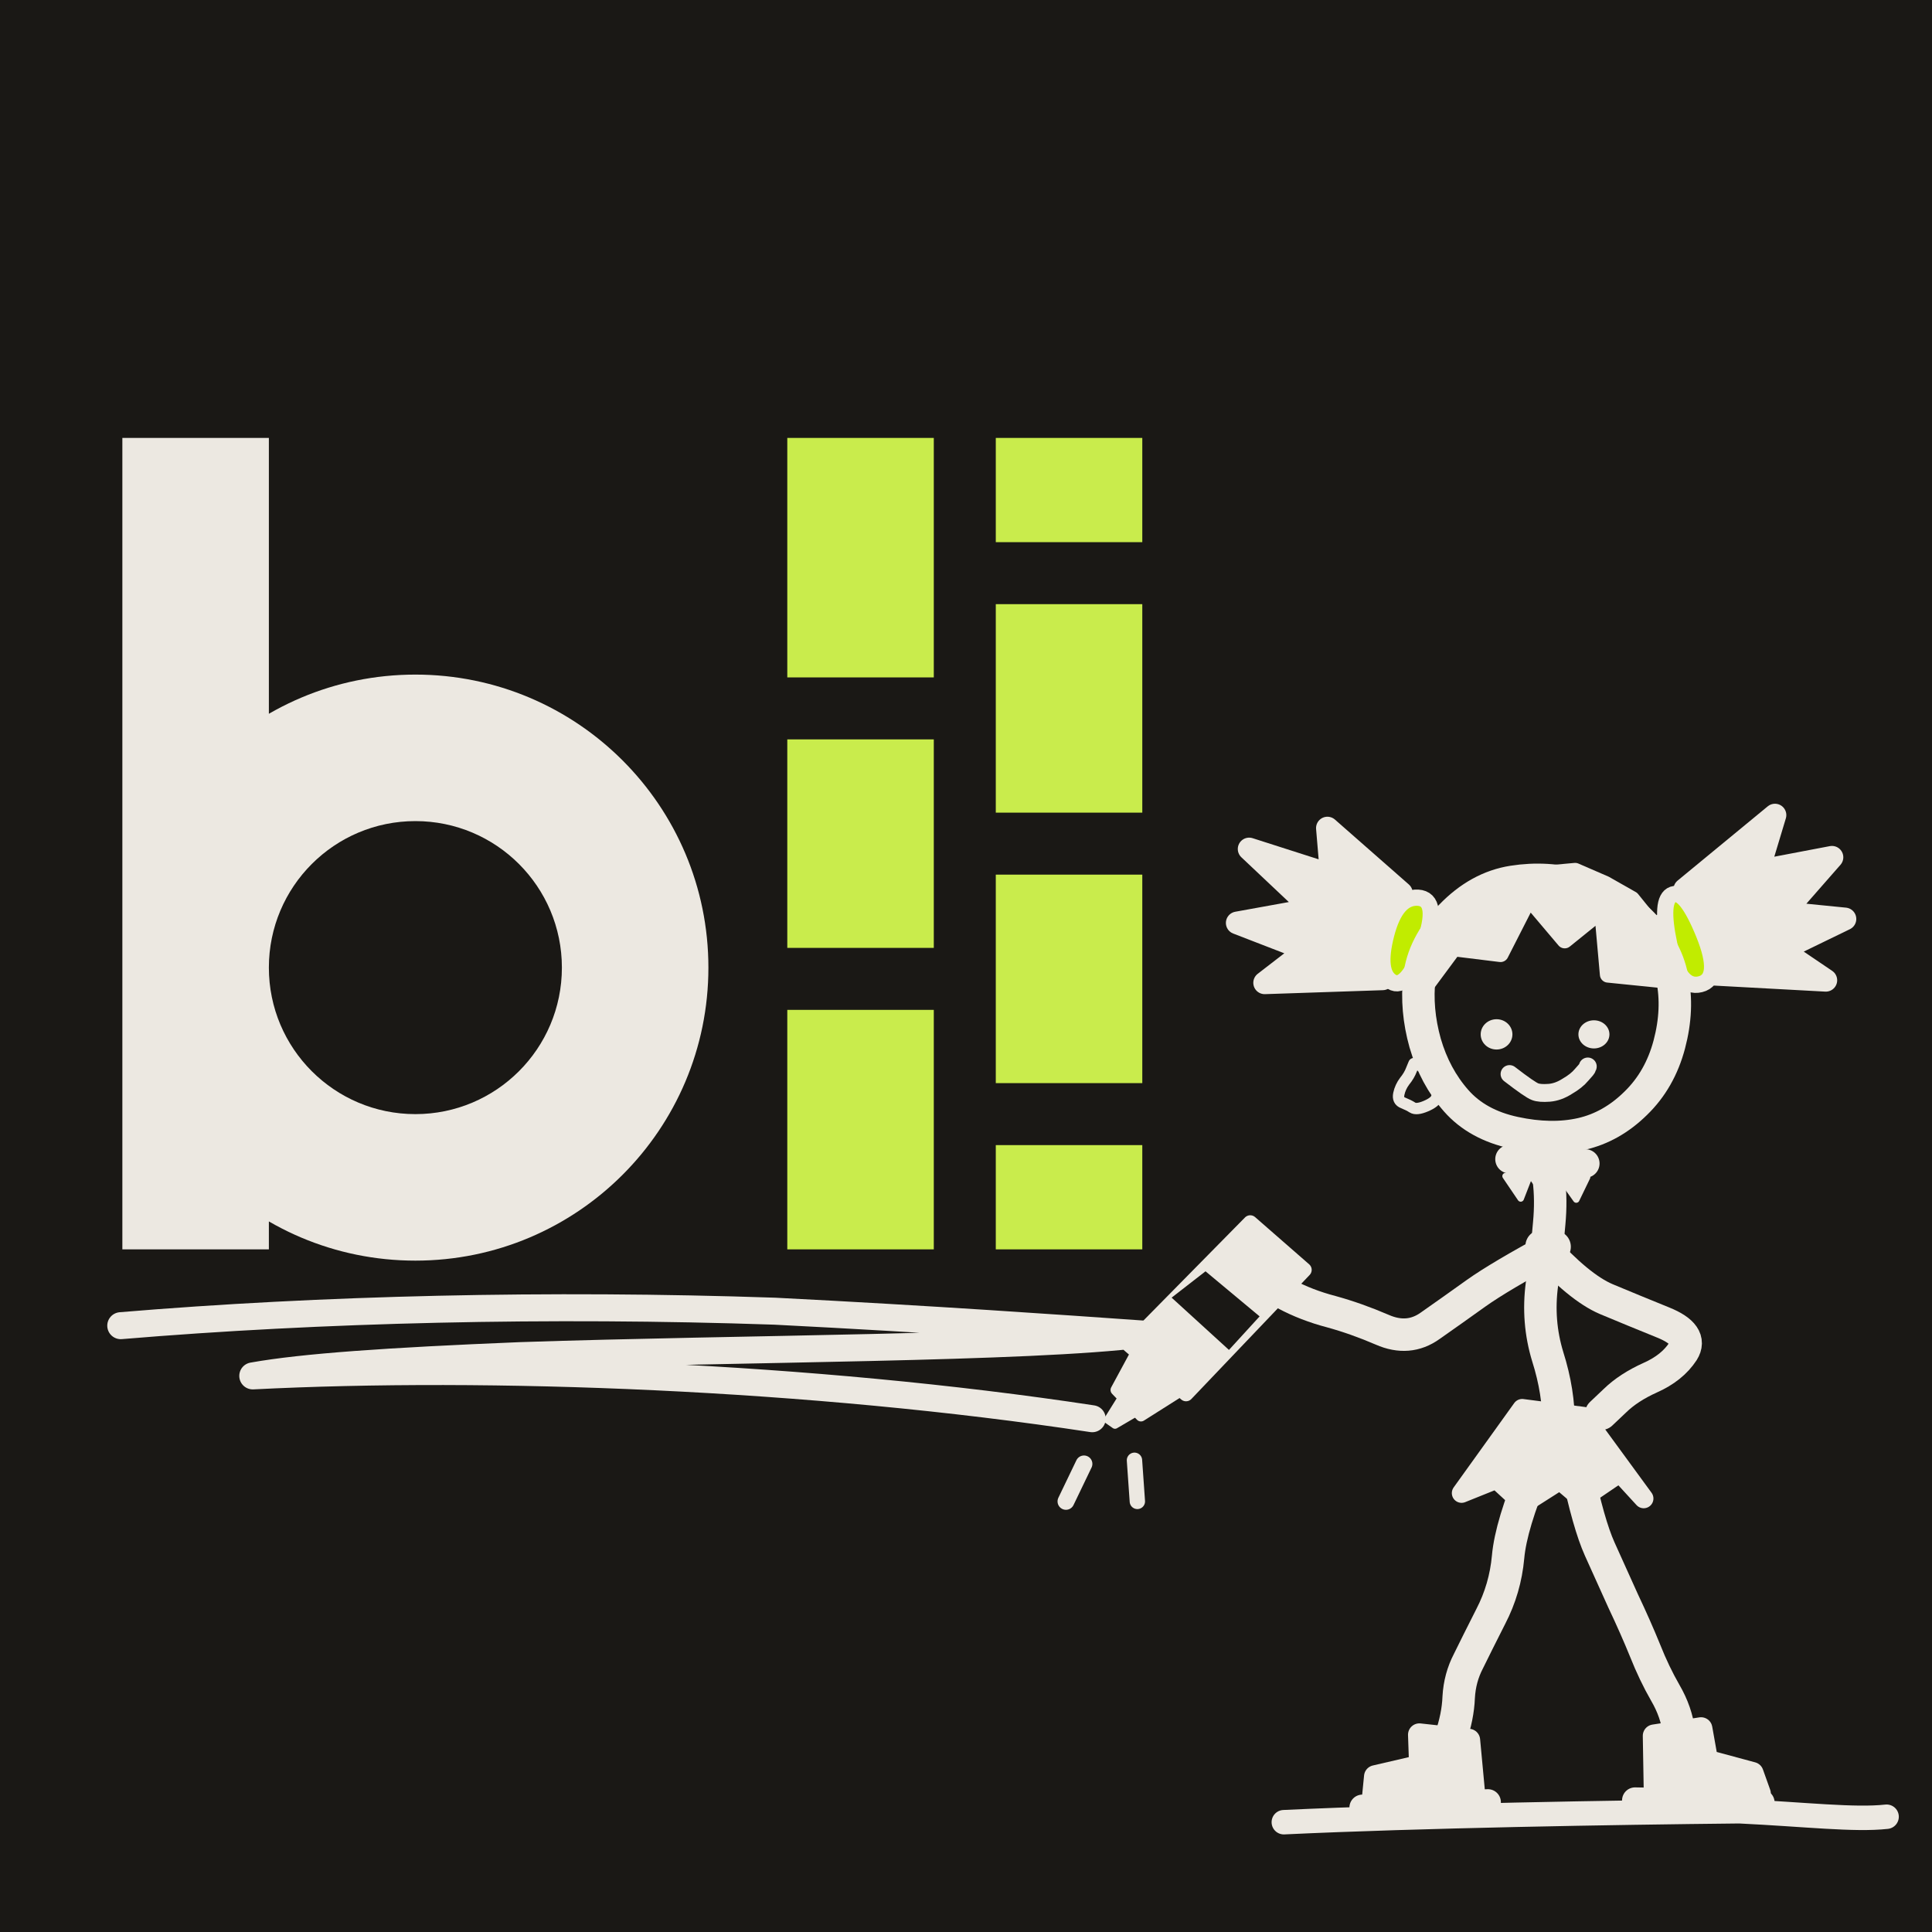
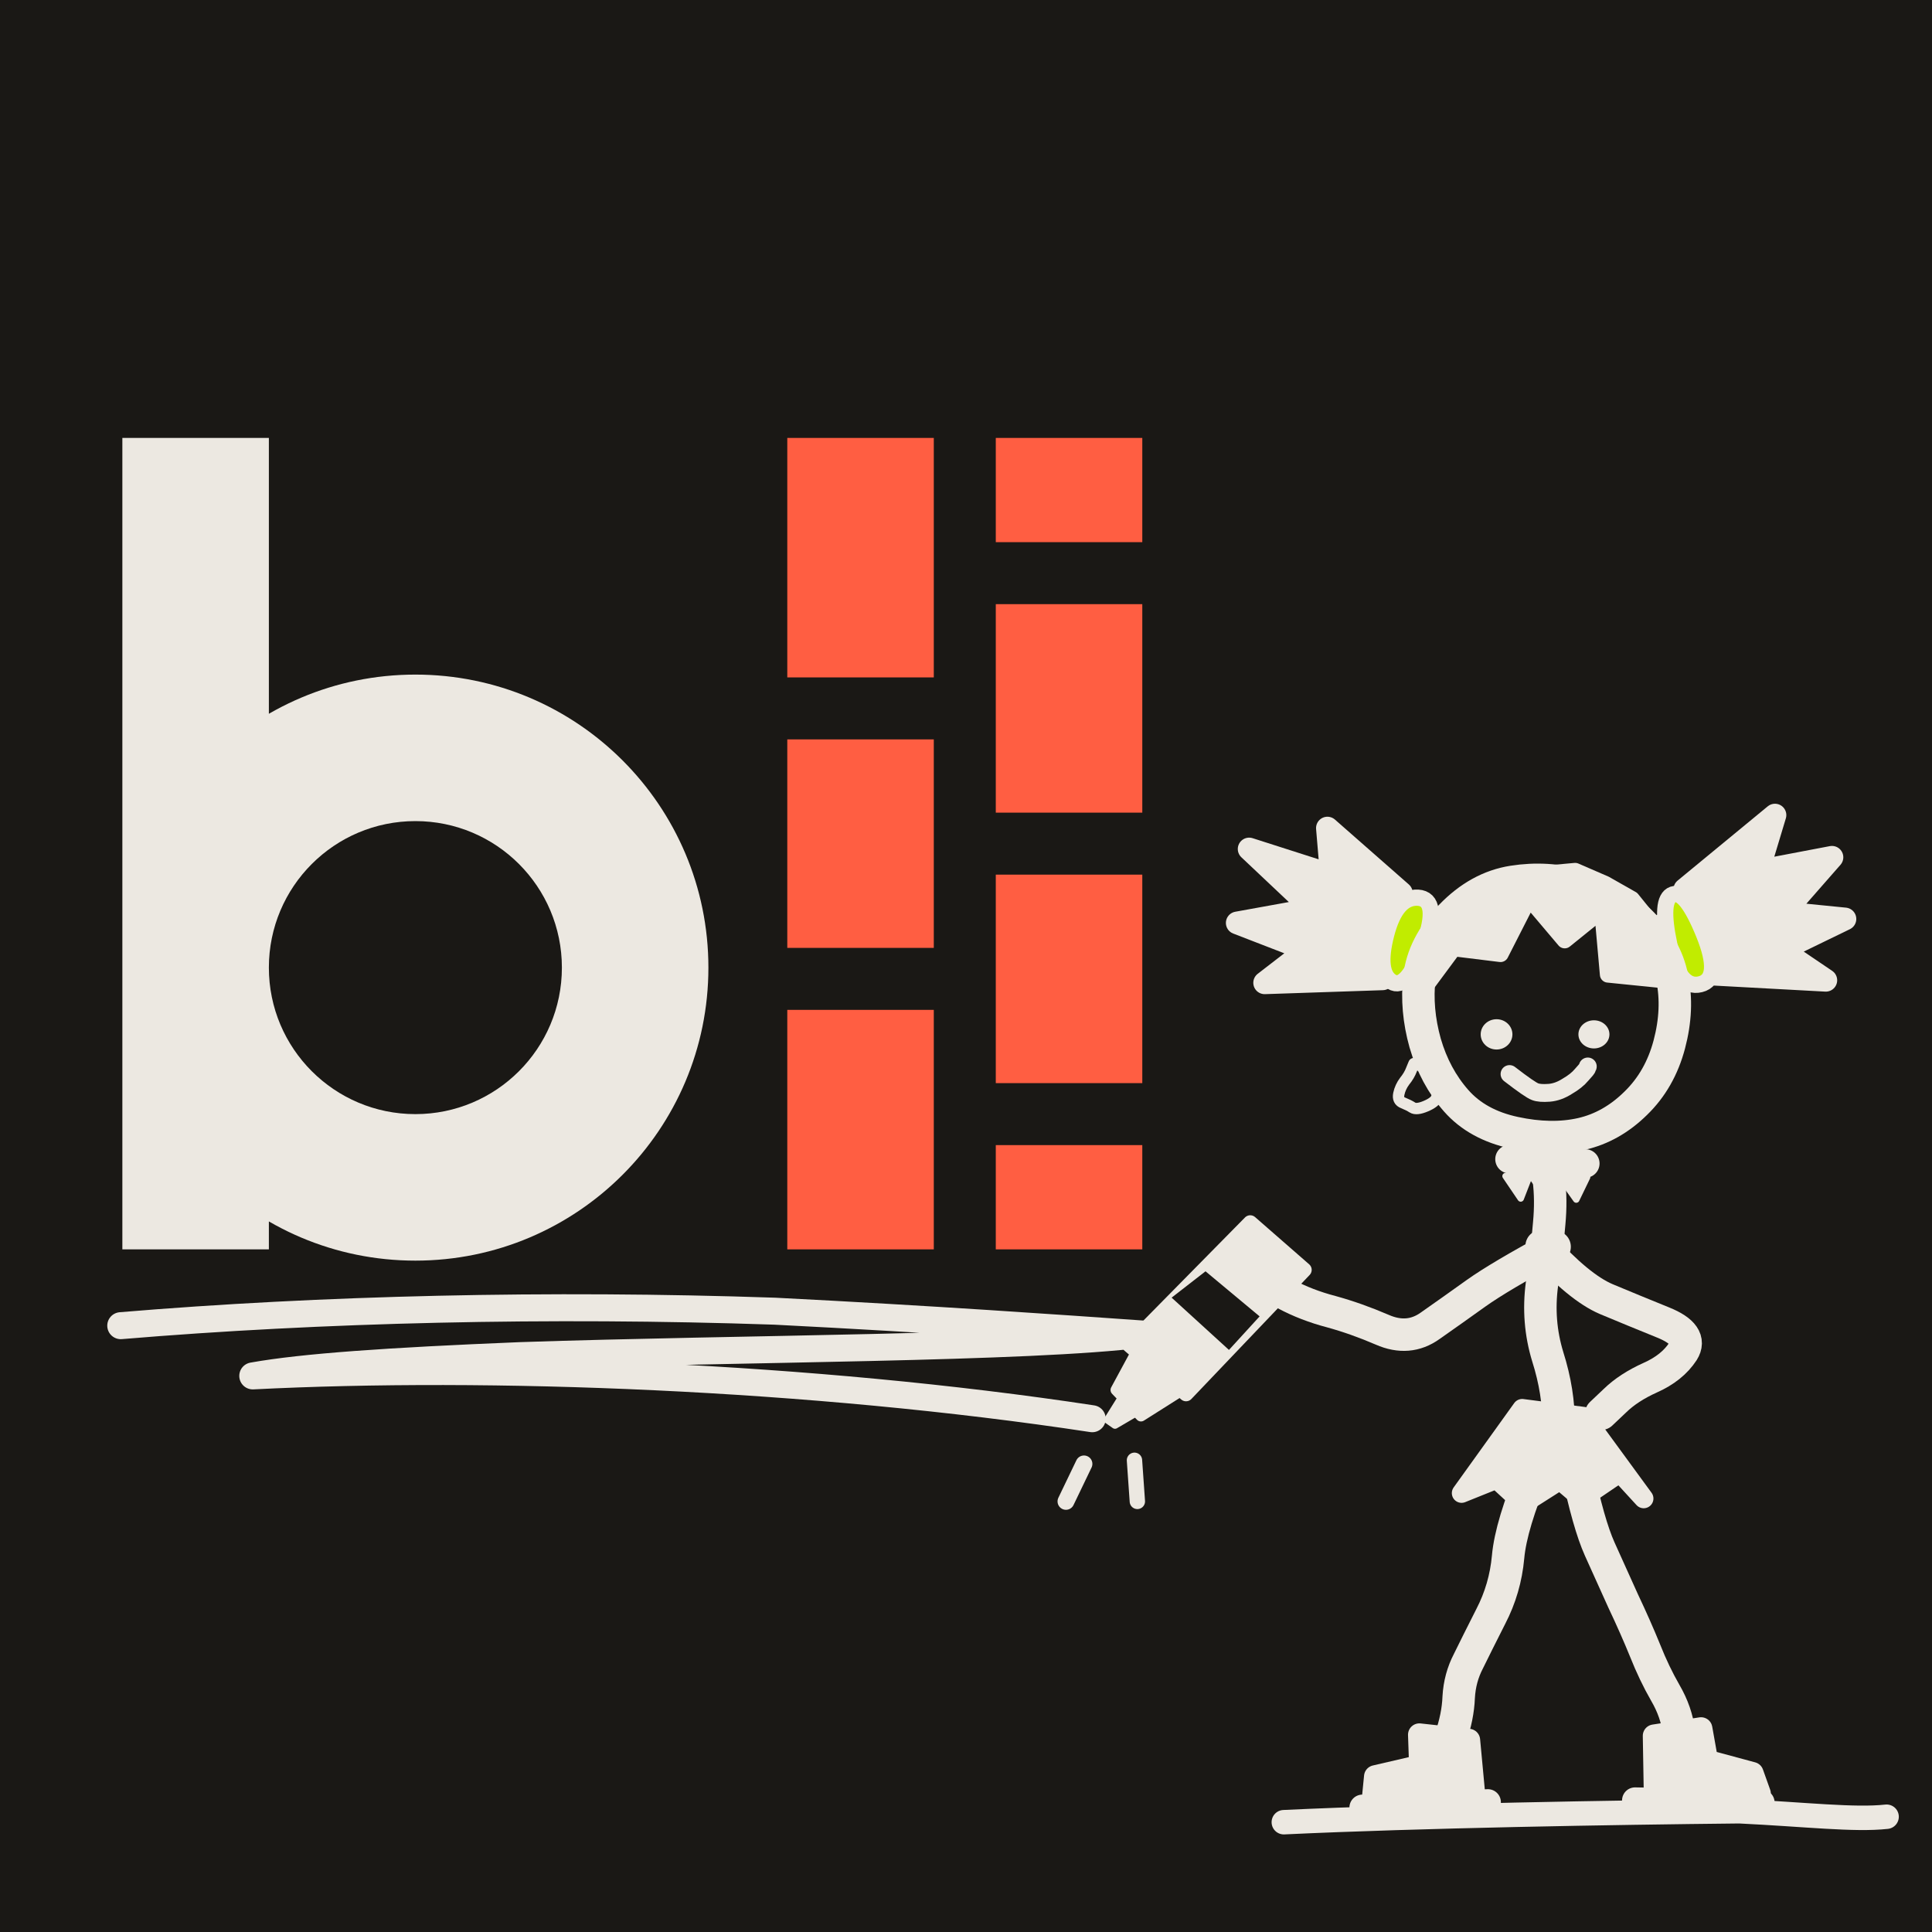
<svg xmlns="http://www.w3.org/2000/svg" viewBox="0 0 600 600" width="600" height="600">
  <rect width="600" height="600" fill="#1A1815" />
  <g transform="translate(38 388) scale(3.5)">
    <path fill="#ECE8E1" d="M0,-72h13v72h-13ZM0,-25a26,26 0 1,1 52,0a26,26 0 1,1 -52,0ZM13,-25a13,13 0 1,0 26,0a13,13 0 1,0 -26,0Z" />
-     <path fill="#C9EC4C" d="M59,-72h13v21.25h-13ZM59,-45.25h13v18.5h-13ZM59,-21.25h13v21.25h-13ZM77.5,-72h13v9.25h-13ZM77.5,-57.25h13v18.5h-13ZM77.5,-33.25h13v18.5h-13ZM77.5,-9.25h13v9.25h-13Z" />
+     <path fill="#FF5E42" d="M59,-72h13v21.25h-13ZM59,-45.25h13v18.5h-13ZM59,-21.25h13v21.25h-13ZM77.5,-72h13v9.25h-13ZM77.5,-57.25h13v18.5h-13ZM77.5,-33.25h13v18.5h-13ZM77.5,-9.25h13v9.25h-13Z" />
  </g>
  <g visibility="visible">
    <animate attributeName="visibility" values="visible;hidden;hidden" dur="0.36s" repeatCount="indefinite" calcMode="discrete" />
    <g transform="translate(256 138) scale(1.12)">
      <path d="M201.6 185.9 Q200.1 198.1 200.9 203.9 Q201.6 209.6 201.0 216.0 Q200.5 222.4 199.0 232.8 Q197.6 243.2 200.6 253.0 Q203.7 262.8 203.6 271.9 L203.4 280.9" fill="none" stroke="#ECE8E1" stroke-width="9.00" stroke-linecap="round" stroke-linejoin="round" />
      <path d="M193.5 267.4 L210.6 269.6 L227.2 292.3 L220.6 285.1 L210.0 292.3 L204.0 287.2 L193.8 293.7 L186.4 286.9 L176.7 290.8Z" fill="#ECE8E1" stroke="#ECE8E1" stroke-width="5.40" stroke-linejoin="round" />
      <path d="M202.5 222.5 Q187.3 230.7 180.7 235.4 Q174.0 240.2 168.0 244.4 Q162.0 248.7 154.7 245.5 Q147.5 242.4 140.6 240.5 Q133.7 238.7 127.9 235.6 L122.1 232.5" fill="none" stroke="#ECE8E1" stroke-width="9.00" stroke-linecap="round" stroke-linejoin="round" />
      <path d="M198.9 222.3 Q209.3 233.8 216.8 237.0 Q224.2 240.1 232.6 243.5 Q241.0 246.9 238.1 251.5 Q235.1 256.1 229.0 258.8 Q223.0 261.5 219.2 265.2 L215.4 268.8" fill="none" stroke="#ECE8E1" stroke-width="9.00" stroke-linecap="round" stroke-linejoin="round" />
      <path d="M196.9 284.2 Q190.4 299.6 189.6 308.5 Q188.8 317.3 184.8 325.0 Q180.9 332.7 178.6 337.4 Q176.2 342.0 175.9 347.4 Q175.7 352.8 173.6 358.8 L171.5 364.7" fill="none" stroke="#ECE8E1" stroke-width="9.00" stroke-linecap="round" stroke-linejoin="round" />
      <path d="M208.7 284.1 Q211.9 299.4 215.0 306.3 Q218.1 313.2 221.5 320.7 Q225.0 328.1 227.6 334.5 Q230.1 340.8 233.2 346.2 Q236.3 351.5 237.0 357.2 L237.7 363.0" fill="none" stroke="#ECE8E1" stroke-width="9.00" stroke-linecap="round" stroke-linejoin="round" />
      <path d="M178.7 359.3 L165.0 357.8 L165.3 366.5 L152.8 369.4 L152.1 376.5 L180.4 377.5Z" fill="#ECE8E1" stroke="#ECE8E1" stroke-width="6.30" stroke-linejoin="round" />
      <path d="M184.0 376.5 L149.2 378.0" fill="none" stroke="#ECE8E1" stroke-width="7.20" stroke-linecap="round" stroke-linejoin="round" />
      <path d="M230.1 358.1 L243.1 356.1 L244.7 365.1 L257.3 368.5 L259.3 374.1 L230.4 375.7Z" fill="#ECE8E1" stroke="#ECE8E1" stroke-width="6.30" stroke-linejoin="round" />
      <path d="M224.8 376.0 L259.9 376.6" fill="none" stroke="#ECE8E1" stroke-width="7.20" stroke-linecap="round" stroke-linejoin="round" />
      <path d="M172.8 134.7 L163.5 132.1 L157.0 143.7 L168.7 148.5Z" fill="#ECE8E1" stroke="#ECE8E1" stroke-width="5.40" stroke-linejoin="round" />
      <path d="M154.8 148.2 L122.1 149.3 L133.9 140.2 L114.5 132.7 L135.5 128.9 L117.8 112.2 L140.6 119.5 L139.5 106.4 L160.0 124.4Z" fill="#ECE8E1" stroke="#ECE8E1" stroke-width="6.30" stroke-linejoin="round" />
      <path d="M155.8 135.9 Q153.1 146.4 157.3 149.0 Q161.5 151.6 166.2 138.9 Q170.8 126.1 164.6 125.7 Q158.5 125.4 155.8 135.9Z" fill="#C1EC00" stroke="#ECE8E1" stroke-width="4.50" stroke-linejoin="round" />
      <path d="M229.2 145.6 L241.5 142.8 L235.6 130.6 L227.3 136.1Z" fill="#ECE8E1" stroke="#ECE8E1" stroke-width="5.40" stroke-linejoin="round" />
      <path d="M238.6 123.4 L263.6 102.8 L258.9 118.4 L279.4 114.5 L265.9 129.9 L283.0 131.6 L265.3 140.2 L277.7 148.6 L246.4 146.9Z" fill="#ECE8E1" stroke="#ECE8E1" stroke-width="6.30" stroke-linejoin="round" />
      <path d="M243.9 135.8 Q238.9 123.5 235.3 124.8 Q231.6 126.1 234.3 138.7 Q236.9 151.2 242.9 149.7 Q248.9 148.2 243.9 135.8Z" fill="#C1EC00" stroke="#ECE8E1" stroke-width="4.50" stroke-linejoin="round" />
      <path d="M234.3 166.4 Q231.7 176.2 225.0 182.7 Q218.3 189.3 210.0 191.2 Q201.6 193.1 191.4 190.9 Q181.1 188.7 175.2 182.0 Q169.3 175.3 166.6 166.0 Q164.0 156.7 165.0 147.8 Q166.0 138.8 173.7 130.8 Q181.4 122.8 190.9 121.3 Q200.4 119.8 209.5 122.4 Q218.6 125.0 226.0 132.1 Q233.4 139.2 235.1 147.9 Q236.9 156.6 234.3 166.4Z" fill="#1A1815" stroke="#ECE8E1" stroke-width="9.00" stroke-linejoin="round" />
      <path d="M162.7 149.9 L165.7 140.1 L168.7 133.9 L177.2 128.1 L183.2 123.5 L189.8 119.8 L200.6 119.0 L208.2 118.3 L216.5 121.9 L223.9 126.1 L230.6 134.4 L233.6 139.3 L238.1 149.6 L233.1 148.6 L217.3 147.0 L215.7 129.1 L205.3 137.5 L195.4 125.8 L187.5 141.3 L174.5 139.7 L166.5 150.5Z" fill="#ECE8E1" stroke="#ECE8E1" stroke-width="4.50" stroke-linejoin="round" />
      <ellipse cx="186.4" cy="163.6" rx="4.4" ry="4.2" fill="#ECE8E1" />
      <ellipse cx="213.4" cy="163.6" rx="4.3" ry="3.9" fill="#ECE8E1" />
      <path d="M190.0 174.6 Q195.7 179.0 197.1 179.5 Q198.4 180.0 201.0 179.8 Q203.5 179.6 206.0 178.0 Q208.6 176.5 210.0 174.8 Q211.5 173.2 211.6 172.8 L211.7 172.5" fill="none" stroke="#ECE8E1" stroke-width="4.95" stroke-linecap="round" stroke-linejoin="round" />
      <path d="M165.0 172.1 Q168.6 174.5 169.6 176.2 Q170.5 178.0 170.4 178.9 Q170.3 179.9 169.8 181.1 Q169.4 182.4 166.8 183.5 Q164.2 184.6 163.1 183.9 Q162.0 183.2 160.5 182.6 Q158.9 182.0 159.3 180.1 Q159.7 178.2 160.9 176.6 Q162.2 175.0 162.8 173.4 L163.5 171.7" fill="none" stroke="#ECE8E1" stroke-width="3.15" stroke-linecap="round" stroke-linejoin="round" />
      <path d="M190.0 198.2 Q200.9 200.3 206.0 199.8 L211.0 199.4" fill="none" stroke="#ECE8E1" stroke-width="7.92" stroke-linecap="round" stroke-linejoin="round" />
      <path d="M188.9 202.9 L195.7 202.4 L193.1 209.1Z" fill="#ECE8E1" stroke="#ECE8E1" stroke-width="1.80" stroke-linejoin="round" />
      <path d="M196.4 203.4 L203.8 201.6 L199.8 208.2Z" fill="#ECE8E1" stroke="#ECE8E1" stroke-width="1.80" stroke-linejoin="round" />
      <path d="M203.6 202.5 L211.5 203.2 L208.5 209.4Z" fill="#ECE8E1" stroke="#ECE8E1" stroke-width="1.80" stroke-linejoin="round" />
      <path d="M133.1 228.9 L100.3 263.3 L84.6 249.8 L118.1 215.8 Z" fill="#ECE8E1" stroke="#ECE8E1" stroke-width="4.08" stroke-linejoin="round" />
      <path d="M120.7 241.8 L112.2 251.1 L96.3 236.6 L105.7 229.3 Z" fill="#1A1815" stroke="none" />
      <path d="M98.7 262.5 L87.8 269.4 L80.9 262.2 L86.9 251.1 Z" fill="#ECE8E1" stroke="#ECE8E1" stroke-width="3.07" stroke-linejoin="round" />
      <path d="M87.1 268.1 L80.6 271.9 L78.6 270.5 L82.9 263.6 Z" fill="#ECE8E1" stroke="#ECE8E1" stroke-width="2.13" stroke-linejoin="round" />
      <path d="M72.0 282.7 L67.0 293.1" fill="none" stroke="#ECE8E1" stroke-width="4.66" stroke-linecap="round" stroke-linejoin="round" />
      <path d="M86.0 281.7 L86.8 293.1" fill="none" stroke="#ECE8E1" stroke-width="4.26" stroke-linecap="round" stroke-linejoin="round" />
      <ellipse cx="120.8" cy="231.7" rx="7.5" ry="6.3" fill="#ECE8E1" />
    </g>
    <path d="M37.5 411.7 C99.5 406.5 170.4 404.8 240.6 407.2 C289.8 409.7 329.3 412.5 355.0 414.3 C319.5 418.8 230.0 418.7 161.6 421.0 C120.2 422.7 94.2 424.5 78.5 427.3 C151.6 423.6 251.7 427.3 339.2 440.6" fill="none" stroke="#ECE8E1" stroke-width="8.38" stroke-linecap="round" stroke-linejoin="round" />
    <path d="M398.7 565.9 C441.3 563.9 501.0 562.9 540.2 562.5 C560.8 563.5 575.9 565.3 585.9 564.2" fill="none" stroke="#ECE8E1" stroke-width="7.59" stroke-linecap="round" stroke-linejoin="round" />
  </g>
  <g visibility="hidden">
    <animate attributeName="visibility" values="hidden;visible;hidden" dur="0.36s" repeatCount="indefinite" calcMode="discrete" />
    <g transform="translate(256 138) scale(1.12)">
      <path d="M199.6 186.8 Q200.6 197.0 201.4 204.1 Q202.1 211.2 200.0 218.1 Q197.9 225.0 198.6 234.5 Q199.3 244.0 201.0 252.3 Q202.6 260.7 203.2 270.6 L203.9 280.5" fill="none" stroke="#ECE8E1" stroke-width="9.00" stroke-linecap="round" stroke-linejoin="round" />
      <path d="M193.9 268.3 L213.1 267.2 L227.3 291.8 L221.1 286.2 L210.7 290.9 L204.2 286.8 L193.5 291.4 L184.5 287.4 L178.2 291.7Z" fill="#ECE8E1" stroke="#ECE8E1" stroke-width="5.40" stroke-linejoin="round" />
      <path d="M203.7 220.8 Q188.2 229.4 181.6 234.1 Q174.9 238.8 168.2 243.4 Q161.5 247.9 154.4 244.9 Q147.2 242.0 140.3 240.0 Q133.4 237.9 127.0 235.2 L120.6 232.4" fill="none" stroke="#ECE8E1" stroke-width="9.00" stroke-linecap="round" stroke-linejoin="round" />
      <path d="M197.5 221.3 Q210.0 232.4 218.1 236.8 Q226.2 241.2 233.5 244.2 Q240.8 247.2 236.8 252.3 Q232.7 257.4 228.8 259.3 Q224.8 261.2 220.9 265.6 L217.0 270.1" fill="none" stroke="#ECE8E1" stroke-width="9.00" stroke-linecap="round" stroke-linejoin="round" />
      <path d="M196.3 283.6 Q190.6 299.1 189.4 307.5 Q188.3 315.8 184.6 324.4 Q180.9 332.9 179.9 337.3 Q178.8 341.6 178.5 347.9 Q178.1 354.3 175.0 359.7 L172.0 365.2" fill="none" stroke="#ECE8E1" stroke-width="9.00" stroke-linecap="round" stroke-linejoin="round" />
      <path d="M208.7 284.8 Q212.1 297.8 214.4 306.5 Q216.7 315.1 220.2 321.6 Q223.7 328.1 226.9 334.7 Q230.1 341.2 232.5 345.9 Q234.9 350.6 236.5 356.0 L238.0 361.5" fill="none" stroke="#ECE8E1" stroke-width="9.00" stroke-linecap="round" stroke-linejoin="round" />
      <path d="M178.2 359.3 L166.2 360.5 L164.3 368.4 L151.7 370.7 L152.0 377.9 L181.6 378.2Z" fill="#ECE8E1" stroke="#ECE8E1" stroke-width="6.30" stroke-linejoin="round" />
      <path d="M183.6 377.3 L148.4 378.2" fill="none" stroke="#ECE8E1" stroke-width="7.20" stroke-linecap="round" stroke-linejoin="round" />
      <path d="M230.1 357.7 L241.3 359.0 L245.1 364.6 L258.0 368.6 L259.6 376.3 L228.6 376.6Z" fill="#ECE8E1" stroke="#ECE8E1" stroke-width="6.30" stroke-linejoin="round" />
      <path d="M225.7 375.6 L258.7 375.6" fill="none" stroke="#ECE8E1" stroke-width="7.20" stroke-linecap="round" stroke-linejoin="round" />
      <path d="M172.8 134.5 L164.6 131.8 L158.1 143.5 L169.1 145.7Z" fill="#ECE8E1" stroke="#ECE8E1" stroke-width="5.40" stroke-linejoin="round" />
      <path d="M154.5 148.4 L120.7 148.4 L133.4 137.7 L113.9 131.8 L134.2 127.3 L117.3 110.6 L140.9 120.9 L138.3 106.6 L160.2 124.8Z" fill="#ECE8E1" stroke="#ECE8E1" stroke-width="6.30" stroke-linejoin="round" />
      <path d="M155.2 135.3 Q151.8 146.4 156.3 149.2 Q160.9 152.0 165.2 139.7 Q169.5 127.5 164.1 125.8 Q158.7 124.1 155.2 135.3Z" fill="#C1EC00" stroke="#ECE8E1" stroke-width="4.50" stroke-linejoin="round" />
      <path d="M231.8 146.2 L240.1 144.6 L237.5 131.9 L225.5 134.0Z" fill="#ECE8E1" stroke="#ECE8E1" stroke-width="5.40" stroke-linejoin="round" />
      <path d="M239.7 124.3 L264.1 102.6 L260.2 119.6 L279.2 112.7 L265.9 129.9 L282.0 131.1 L267.0 137.5 L278.9 147.6 L245.3 146.6Z" fill="#ECE8E1" stroke="#ECE8E1" stroke-width="6.30" stroke-linejoin="round" />
      <path d="M244.8 134.6 Q241.4 123.1 235.9 124.9 Q230.4 126.7 233.8 138.5 Q237.1 150.3 242.7 148.2 Q248.3 146.0 244.8 134.6Z" fill="#C1EC00" stroke="#ECE8E1" stroke-width="4.50" stroke-linejoin="round" />
      <path d="M234.7 166.8 Q231.8 175.5 225.7 181.8 Q219.6 188.1 210.2 191.2 Q200.8 194.2 191.4 190.5 Q182.0 186.8 175.6 180.7 Q169.1 174.5 166.6 165.0 Q164.0 155.4 166.2 147.1 Q168.4 138.8 175.1 131.2 Q181.7 123.6 190.5 121.9 Q199.2 120.2 209.8 121.1 Q220.5 122.1 227.3 129.6 Q234.2 137.1 235.9 147.5 Q237.6 158.0 234.7 166.8Z" fill="#1A1815" stroke="#ECE8E1" stroke-width="9.00" stroke-linejoin="round" />
      <path d="M161.6 149.1 L164.1 140.4 L169.0 132.0 L177.2 125.1 L183.6 122.7 L191.6 117.6 L200.8 118.7 L207.8 118.5 L217.1 122.4 L223.7 125.1 L231.5 131.7 L233.8 139.9 L237.0 148.9 L234.3 150.6 L217.2 145.8 L218.2 131.7 L205.6 138.0 L193.7 127.1 L186.6 142.6 L172.8 138.6 L164.4 153.4Z" fill="#ECE8E1" stroke="#ECE8E1" stroke-width="4.50" stroke-linejoin="round" />
      <ellipse cx="186.8" cy="164.0" rx="4.0" ry="4.5" fill="#ECE8E1" />
      <ellipse cx="212.8" cy="163.3" rx="4.4" ry="4.0" fill="#ECE8E1" />
      <path d="M191.2 174.9 Q194.6 179.6 195.9 181.2 Q197.2 182.9 200.5 180.0 Q203.8 177.1 207.1 176.3 Q210.4 175.5 210.3 174.7 Q210.1 173.9 210.2 173.4 L210.4 173.0" fill="none" stroke="#ECE8E1" stroke-width="4.95" stroke-linecap="round" stroke-linejoin="round" />
      <path d="M164.5 173.4 Q169.8 174.0 169.1 175.7 Q168.5 177.5 169.9 179.1 Q171.4 180.8 169.6 182.2 Q167.7 183.6 166.4 183.5 Q165.0 183.4 163.4 183.6 Q161.7 183.8 161.2 183.2 Q160.8 182.6 160.9 181.1 Q160.9 179.7 161.2 177.6 Q161.4 175.5 162.5 174.5 L163.7 173.6" fill="none" stroke="#ECE8E1" stroke-width="3.15" stroke-linecap="round" stroke-linejoin="round" />
      <path d="M188.4 199.1 Q200.4 200.4 206.0 199.8 L211.6 199.2" fill="none" stroke="#ECE8E1" stroke-width="7.92" stroke-linecap="round" stroke-linejoin="round" />
      <path d="M190.0 201.8 L195.2 202.2 L192.5 208.0Z" fill="#ECE8E1" stroke="#ECE8E1" stroke-width="1.80" stroke-linejoin="round" />
      <path d="M197.6 204.7 L202.4 202.5 L198.5 209.6Z" fill="#ECE8E1" stroke="#ECE8E1" stroke-width="1.80" stroke-linejoin="round" />
      <path d="M204.0 201.7 L209.1 203.7 L205.9 208.6Z" fill="#ECE8E1" stroke="#ECE8E1" stroke-width="1.80" stroke-linejoin="round" />
      <path d="M132.9 227.1 L100.1 263.2 L85.9 248.6 L116.8 214.4 Z" fill="#ECE8E1" stroke="#ECE8E1" stroke-width="3.42" stroke-linejoin="round" />
      <path d="M121.5 241.2 L113.0 249.6 L97.8 234.8 L104.3 226.1 Z" fill="#1A1815" stroke="none" />
      <path d="M98.9 261.0 L88.1 267.7 L81.2 261.9 L86.6 250.7 Z" fill="#ECE8E1" stroke="#ECE8E1" stroke-width="2.70" stroke-linejoin="round" />
      <path d="M87.6 267.7 L81.3 271.6 L80.3 269.0 L82.8 262.6 Z" fill="#ECE8E1" stroke="#ECE8E1" stroke-width="2.21" stroke-linejoin="round" />
      <path d="M73.5 282.2 L68.4 293.5" fill="none" stroke="#ECE8E1" stroke-width="4.92" stroke-linecap="round" stroke-linejoin="round" />
      <path d="M86.8 280.7 L87.9 292.4" fill="none" stroke="#ECE8E1" stroke-width="4.21" stroke-linecap="round" stroke-linejoin="round" />
      <ellipse cx="120.7" cy="232.4" rx="6.4" ry="7.6" fill="#ECE8E1" />
    </g>
    <path d="M38.4 411.1 C102.1 407.6 170.2 402.5 240.2 409.7 C290.5 412.7 330.2 411.7 357.2 411.5 C321.0 418.5 229.9 419.2 160.8 419.9 C121.1 421.3 96.6 423.0 80.4 427.0 C152.0 422.3 250.6 430.1 340.4 439.5" fill="none" stroke="#ECE8E1" stroke-width="9.33" stroke-linecap="round" stroke-linejoin="round" />
    <path d="M399.2 564.9 C442.9 562.1 501.6 562.3 540.3 565.3 C559.7 566.1 573.7 568.1 585.2 566.8" fill="none" stroke="#ECE8E1" stroke-width="8.36" stroke-linecap="round" stroke-linejoin="round" />
  </g>
  <g visibility="hidden">
    <animate attributeName="visibility" values="hidden;hidden;visible" dur="0.36s" repeatCount="indefinite" calcMode="discrete" />
    <g transform="translate(256 138) scale(1.12)">
      <path d="M200.8 184.0 Q201.6 199.3 201.6 204.9 Q201.5 210.5 199.8 217.5 Q198.0 224.5 198.0 234.0 Q197.9 243.4 200.3 252.9 Q202.7 262.3 202.7 271.4 L202.7 280.6" fill="none" stroke="#ECE8E1" stroke-width="9.00" stroke-linecap="round" stroke-linejoin="round" />
      <path d="M193.5 269.5 L213.0 269.3 L227.1 291.2 L220.9 286.8 L210.2 291.2 L201.3 286.2 L193.8 292.8 L185.1 285.9 L177.4 293.6Z" fill="#ECE8E1" stroke="#ECE8E1" stroke-width="5.40" stroke-linejoin="round" />
      <path d="M202.8 221.5 Q188.1 229.3 180.8 233.3 Q173.5 237.3 168.2 242.1 Q162.9 246.9 155.6 244.3 Q148.3 241.7 141.0 239.1 Q133.8 236.5 127.1 235.4 L120.5 234.3" fill="none" stroke="#ECE8E1" stroke-width="9.00" stroke-linecap="round" stroke-linejoin="round" />
      <path d="M198.3 220.9 Q209.3 233.4 216.9 238.0 Q224.5 242.6 233.2 244.9 Q241.9 247.3 238.4 251.8 Q234.9 256.4 228.8 258.3 Q222.7 260.2 219.5 264.8 L216.2 269.3" fill="none" stroke="#ECE8E1" stroke-width="9.00" stroke-linecap="round" stroke-linejoin="round" />
      <path d="M197.8 283.5 Q192.8 298.8 190.2 307.1 Q187.6 315.3 184.3 322.7 Q181.0 330.1 179.6 335.9 Q178.3 341.7 177.6 347.7 Q177.0 353.7 174.5 359.8 L171.9 365.8" fill="none" stroke="#ECE8E1" stroke-width="9.00" stroke-linecap="round" stroke-linejoin="round" />
      <path d="M207.3 284.6 Q214.8 299.3 216.5 306.9 Q218.1 314.6 220.5 322.3 Q222.9 329.9 226.0 335.6 Q229.1 341.4 231.4 345.6 Q233.8 349.9 235.6 356.2 L237.5 362.6" fill="none" stroke="#ECE8E1" stroke-width="9.00" stroke-linecap="round" stroke-linejoin="round" />
      <path d="M178.5 360.7 L167.4 358.3 L166.1 368.0 L152.2 368.5 L151.9 376.9 L180.9 377.9Z" fill="#ECE8E1" stroke="#ECE8E1" stroke-width="6.30" stroke-linejoin="round" />
      <path d="M184.3 375.6 L149.7 376.4" fill="none" stroke="#ECE8E1" stroke-width="7.20" stroke-linecap="round" stroke-linejoin="round" />
      <path d="M231.5 356.1 L244.2 357.0 L243.9 365.0 L256.5 369.2 L258.0 375.4 L229.6 376.3Z" fill="#ECE8E1" stroke="#ECE8E1" stroke-width="6.30" stroke-linejoin="round" />
      <path d="M225.9 374.4 L260.8 374.8" fill="none" stroke="#ECE8E1" stroke-width="7.20" stroke-linecap="round" stroke-linejoin="round" />
      <path d="M173.8 137.1 L164.4 131.0 L158.1 143.5 L168.6 146.0Z" fill="#ECE8E1" stroke="#ECE8E1" stroke-width="5.40" stroke-linejoin="round" />
      <path d="M153.7 148.6 L121.3 148.0 L133.1 139.4 L113.6 131.3 L134.6 129.5 L116.5 111.8 L141.4 118.3 L139.6 105.9 L162.5 124.6Z" fill="#ECE8E1" stroke="#ECE8E1" stroke-width="6.30" stroke-linejoin="round" />
      <path d="M154.9 135.5 Q150.1 145.9 155.1 148.9 Q160.2 151.9 164.7 140.2 Q169.2 128.5 164.5 126.9 Q159.7 125.2 154.9 135.5Z" fill="#C1EC00" stroke="#ECE8E1" stroke-width="4.50" stroke-linejoin="round" />
      <path d="M231.5 147.5 L240.7 144.6 L237.1 129.3 L225.5 135.3Z" fill="#ECE8E1" stroke="#ECE8E1" stroke-width="5.40" stroke-linejoin="round" />
      <path d="M237.0 125.1 L264.9 101.7 L258.2 119.9 L277.6 113.6 L264.6 129.0 L283.7 133.2 L267.5 140.2 L280.3 150.1 L247.3 146.6Z" fill="#ECE8E1" stroke="#ECE8E1" stroke-width="6.30" stroke-linejoin="round" />
      <path d="M245.3 135.8 Q240.9 123.0 235.3 124.9 Q229.6 126.8 234.6 138.8 Q239.5 150.7 244.6 149.7 Q249.6 148.6 245.3 135.8Z" fill="#C1EC00" stroke="#ECE8E1" stroke-width="4.50" stroke-linejoin="round" />
      <path d="M236.8 165.4 Q234.5 175.0 226.1 182.7 Q217.6 190.4 208.4 192.2 Q199.2 194.0 190.0 190.8 Q180.7 187.6 173.9 181.2 Q167.2 174.8 165.4 165.5 Q163.7 156.2 165.6 146.8 Q167.6 137.3 174.9 130.0 Q182.3 122.6 191.0 120.8 Q199.7 118.9 209.0 121.4 Q218.3 123.8 225.7 131.4 Q233.2 139.1 236.1 147.4 Q239.0 155.8 236.8 165.4Z" fill="#1A1815" stroke="#ECE8E1" stroke-width="9.00" stroke-linejoin="round" />
      <path d="M161.4 147.1 L163.5 141.1 L168.3 132.5 L175.8 125.6 L184.0 120.6 L191.8 118.6 L201.1 117.5 L210.2 117.6 L217.9 123.0 L224.5 126.6 L231.7 131.9 L234.8 139.0 L238.0 149.5 L233.6 148.2 L216.7 146.6 L217.4 132.0 L203.1 139.2 L193.7 126.2 L186.6 139.7 L174.4 138.4 L166.5 151.7Z" fill="#ECE8E1" stroke="#ECE8E1" stroke-width="4.50" stroke-linejoin="round" />
      <ellipse cx="186.7" cy="163.7" rx="4.0" ry="4.1" fill="#ECE8E1" />
      <ellipse cx="213.3" cy="164.0" rx="4.1" ry="4.4" fill="#ECE8E1" />
      <path d="M190.9 174.9 Q194.3 177.8 195.6 180.4 Q197.0 182.9 200.7 179.8 Q204.5 176.6 206.6 175.6 Q208.8 174.6 209.3 174.9 Q209.9 175.1 211.4 173.8 L212.9 172.5" fill="none" stroke="#ECE8E1" stroke-width="4.95" stroke-linecap="round" stroke-linejoin="round" />
      <path d="M164.9 171.3 Q167.0 175.0 169.3 175.4 Q171.6 175.7 170.6 178.1 Q169.6 180.5 168.3 181.3 Q166.9 182.1 166.0 183.6 Q165.0 185.1 163.6 184.6 Q162.2 184.0 161.5 182.8 Q160.9 181.5 160.0 180.5 Q159.2 179.5 160.2 177.7 Q161.2 176.0 162.2 173.8 L163.1 171.6" fill="none" stroke="#ECE8E1" stroke-width="3.15" stroke-linecap="round" stroke-linejoin="round" />
      <path d="M190.2 198.0 Q200.6 198.7 205.9 199.7 L211.3 200.7" fill="none" stroke="#ECE8E1" stroke-width="7.92" stroke-linecap="round" stroke-linejoin="round" />
      <path d="M188.8 202.1 L195.2 202.6 L193.3 210.4Z" fill="#ECE8E1" stroke="#ECE8E1" stroke-width="1.80" stroke-linejoin="round" />
      <path d="M197.0 203.4 L202.2 204.2 L198.4 210.7Z" fill="#ECE8E1" stroke="#ECE8E1" stroke-width="1.80" stroke-linejoin="round" />
      <path d="M205.1 203.5 L211.1 204.2 L208.4 210.7Z" fill="#ECE8E1" stroke="#ECE8E1" stroke-width="1.80" stroke-linejoin="round" />
      <path d="M133.5 227.7 L102.2 265.4 L87.7 251.7 L119.0 214.4 Z" fill="#ECE8E1" stroke="#ECE8E1" stroke-width="3.92" stroke-linejoin="round" />
      <path d="M121.5 241.2 L113.9 250.4 L98.9 236.4 L107.5 228.5 Z" fill="#1A1815" stroke="none" />
      <path d="M101.3 262.9 L89.5 269.7 L83.1 263.5 L88.9 252.0 Z" fill="#ECE8E1" stroke="#ECE8E1" stroke-width="3.14" stroke-linejoin="round" />
      <path d="M88.0 268.6 L82.1 272.9 L80.2 272.0 L83.4 264.3 Z" fill="#ECE8E1" stroke="#ECE8E1" stroke-width="2.41" stroke-linejoin="round" />
      <path d="M72.2 285.0 L65.8 295.5" fill="none" stroke="#ECE8E1" stroke-width="4.67" stroke-linecap="round" stroke-linejoin="round" />
      <path d="M85.3 284.1 L87.7 294.7" fill="none" stroke="#ECE8E1" stroke-width="4.60" stroke-linecap="round" stroke-linejoin="round" />
      <ellipse cx="121.0" cy="231.9" rx="6.4" ry="8.0" fill="#ECE8E1" />
    </g>
    <path d="M38.7 410.0 C97.7 404.1 168.5 404.8 240.6 410.2 C293.0 410.8 332.1 410.9 355.8 413.0 C322.0 417.0 230.1 420.2 157.4 420.5 C117.3 421.1 92.7 420.4 76.4 425.0 C147.6 423.0 252.2 428.4 341.0 440.2" fill="none" stroke="#ECE8E1" stroke-width="8.33" stroke-linecap="round" stroke-linejoin="round" />
    <path d="M398.9 567.1 C440.7 563.4 501.1 564.0 539.7 564.8 C558.6 564.0 574.0 564.8 584.5 563.2" fill="none" stroke="#ECE8E1" stroke-width="7.51" stroke-linecap="round" stroke-linejoin="round" />
  </g>
</svg>
